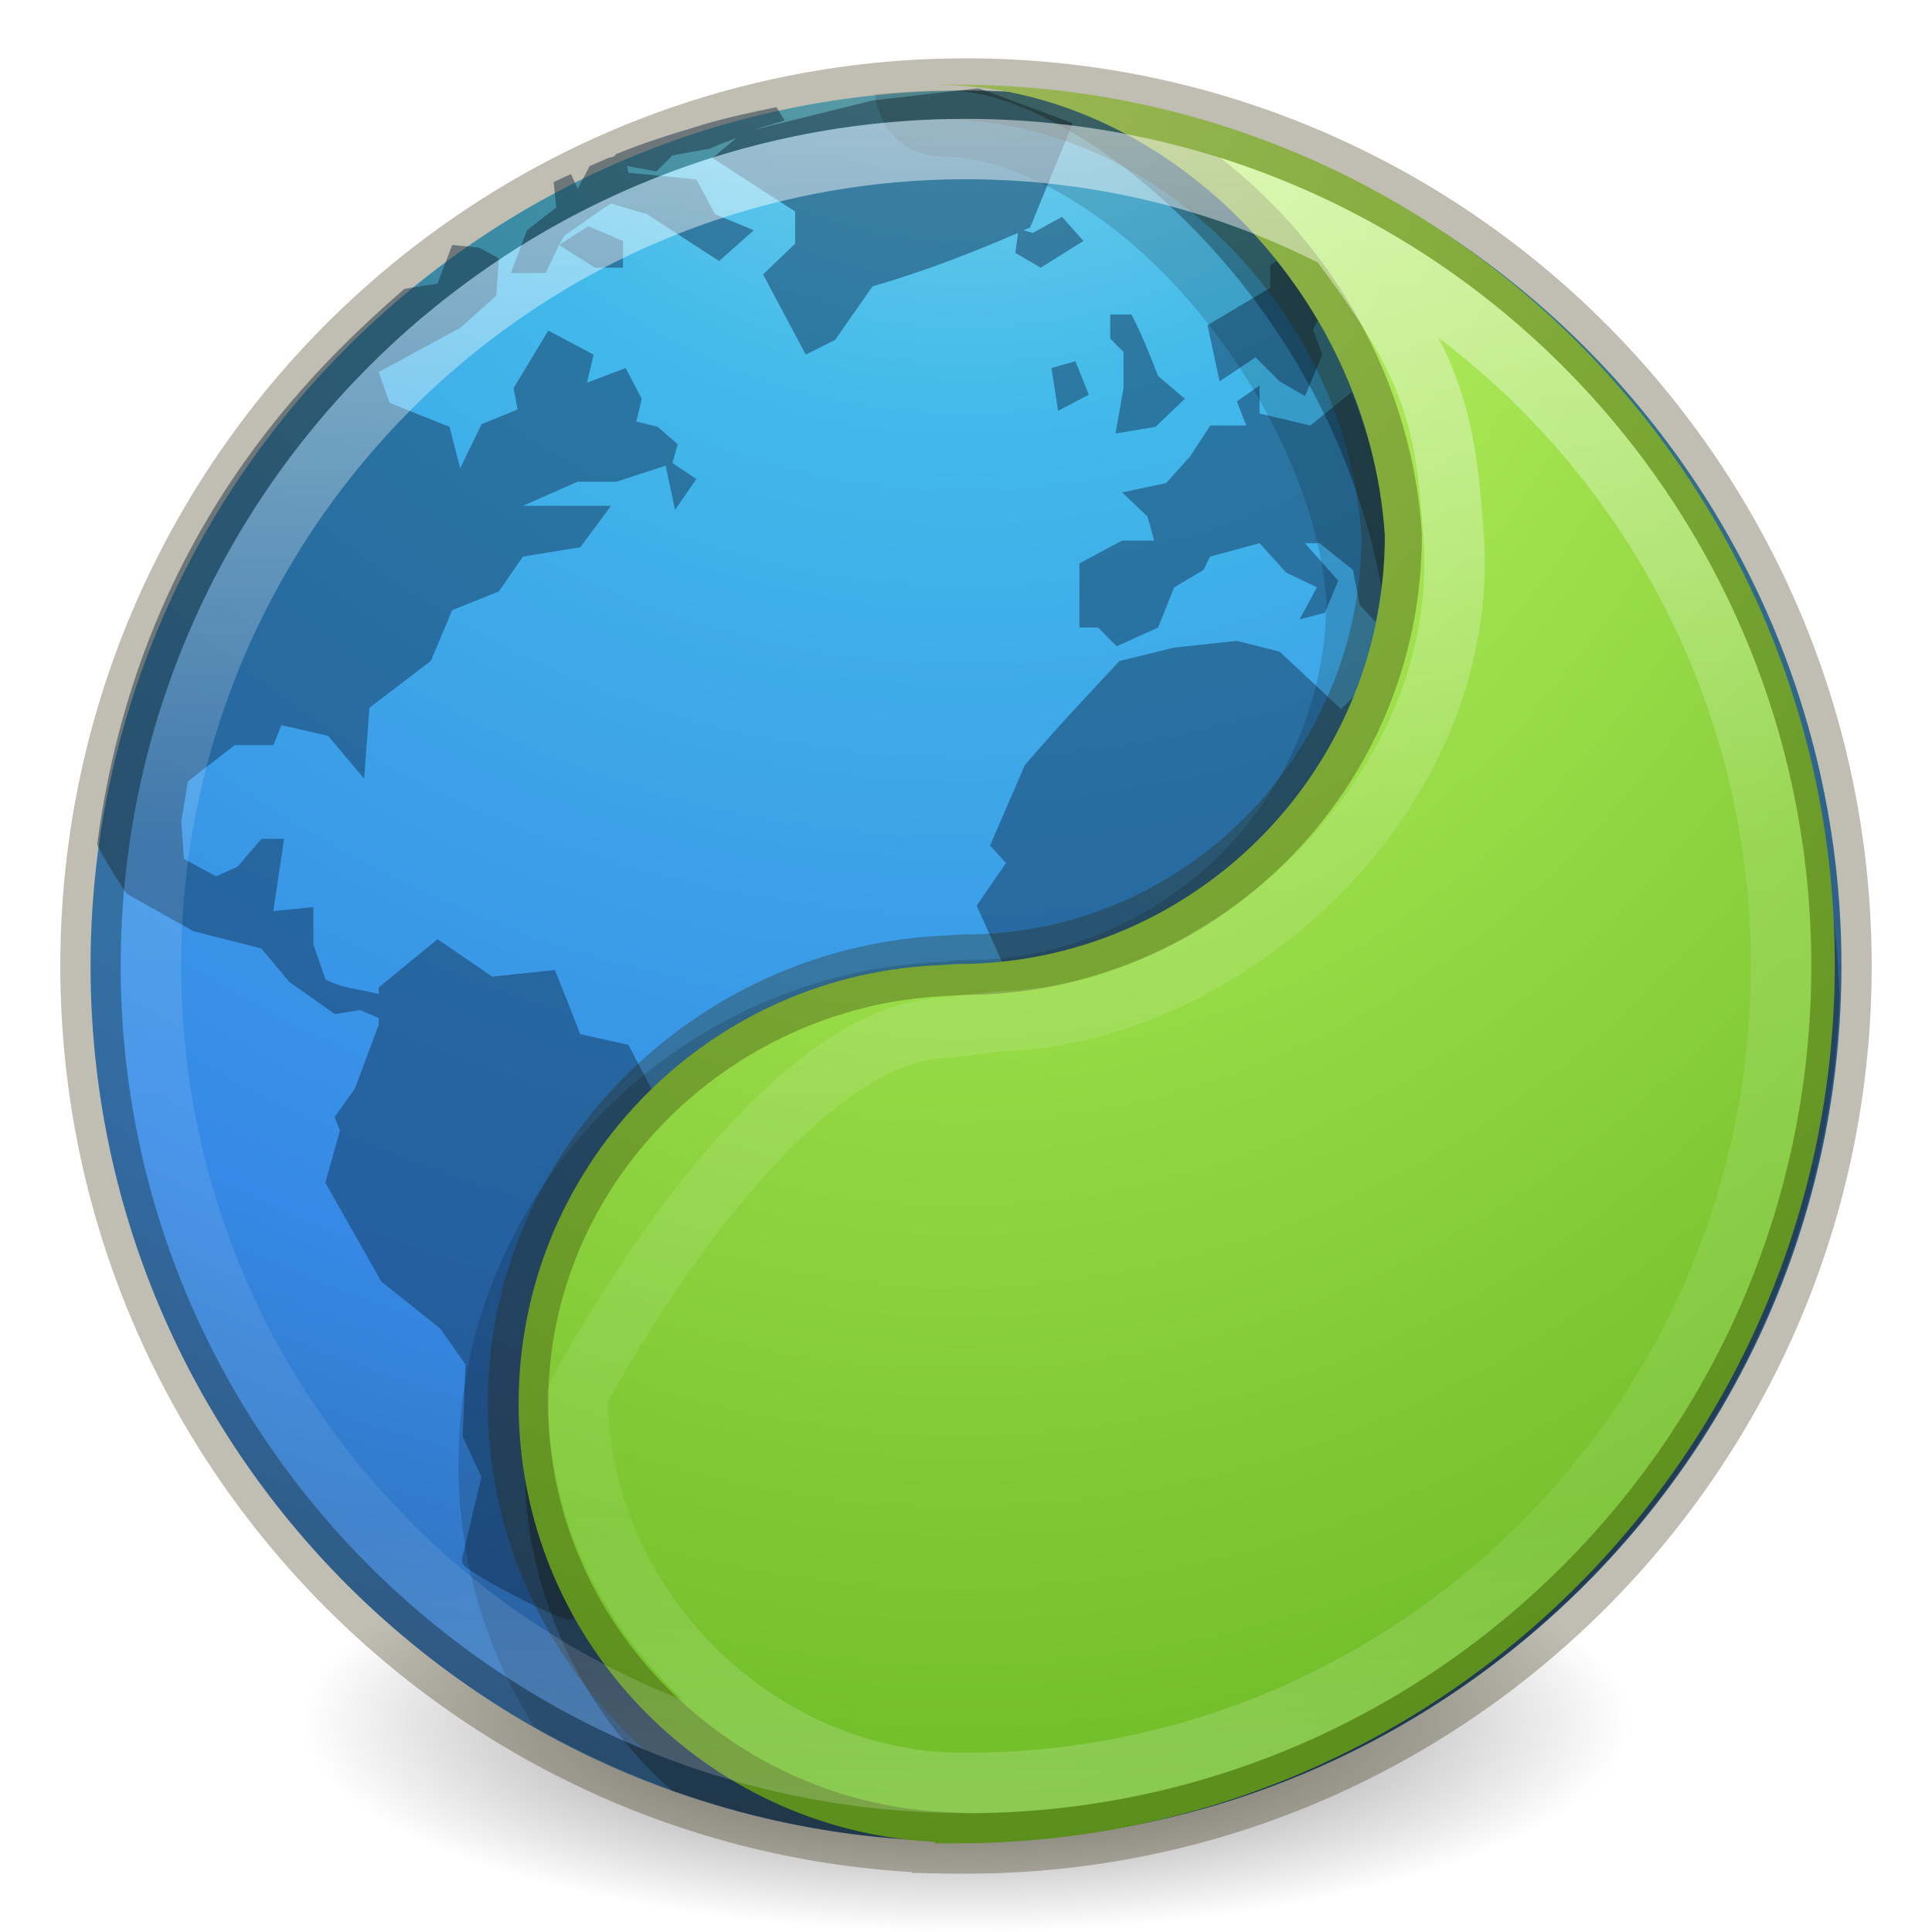
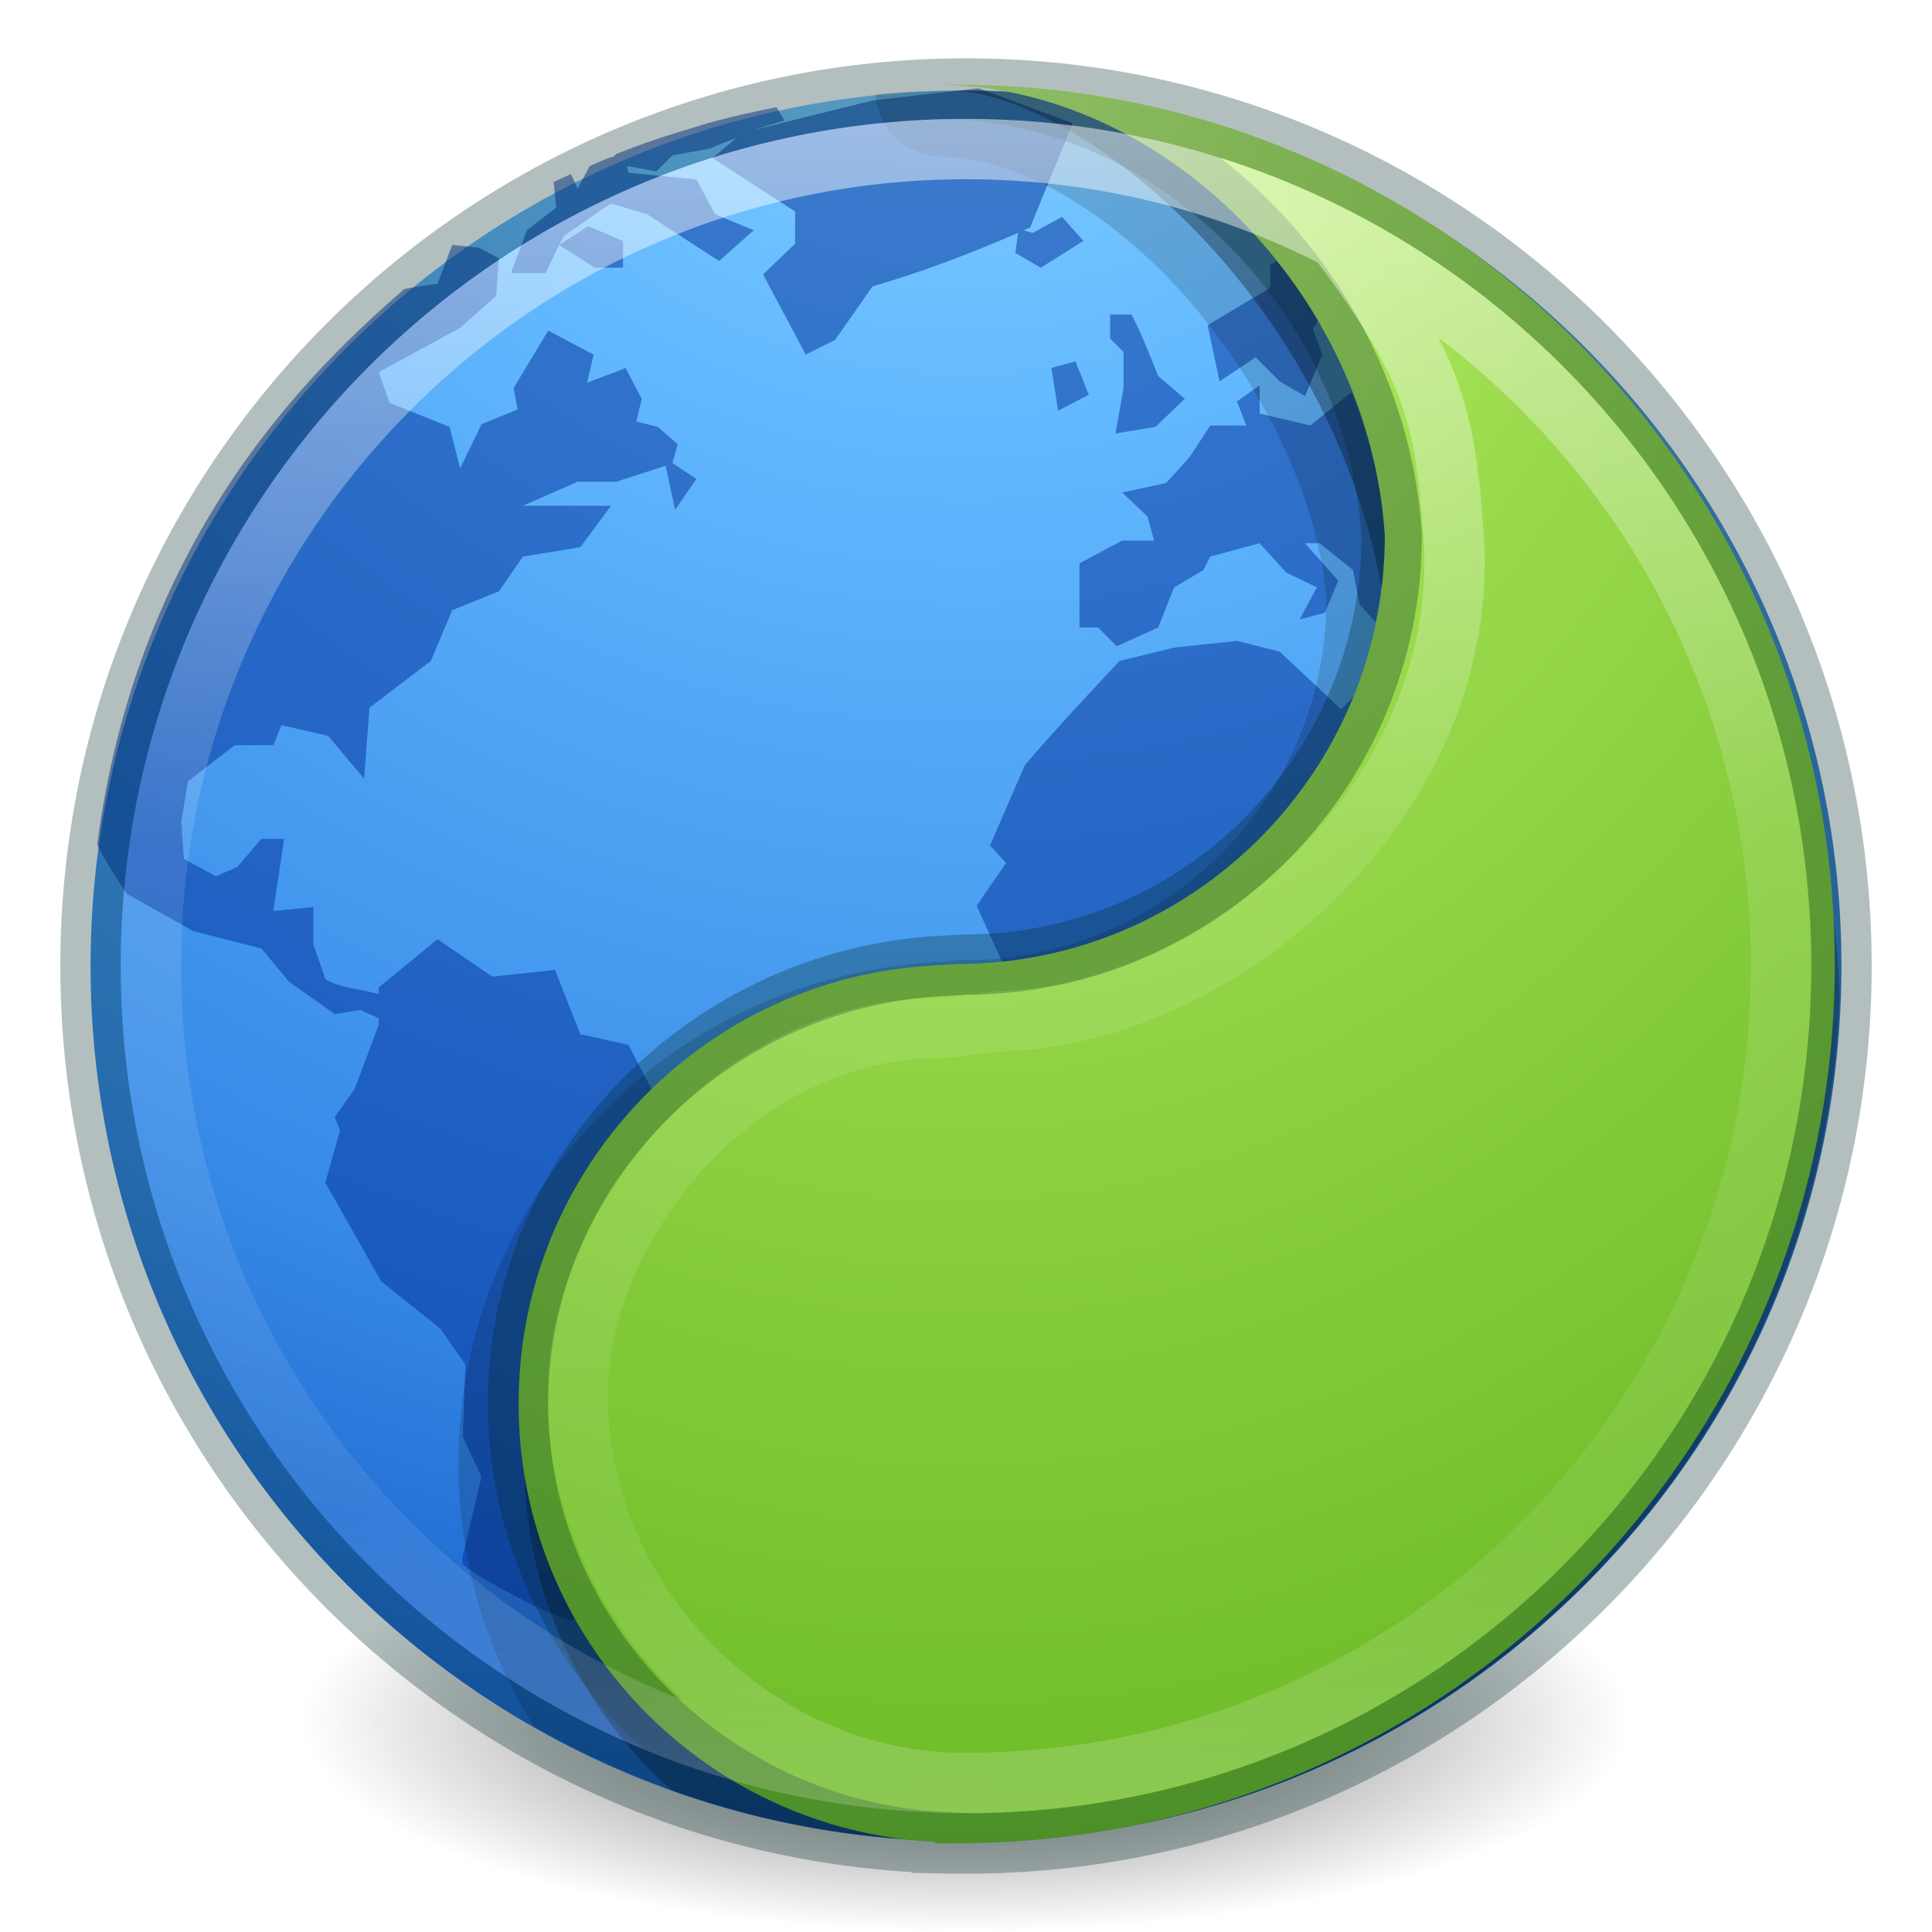
<svg xmlns="http://www.w3.org/2000/svg" xmlns:ns2="http://www.openswatchbook.org/uri/2009/osb" xmlns:xlink="http://www.w3.org/1999/xlink" version="1.1" width="32" height="32" id="svg4505">
  <defs id="defs4507">
    <linearGradient id="linearGradient3820-7-2-2">
      <stop id="stop3822-2-6-36" style="stop-color:#3d3d3d;stop-opacity:1" offset="0" />
      <stop id="stop3864-8-7-6" style="stop-color:#686868;stop-opacity:0.498" offset="0.5" />
      <stop id="stop3824-1-2-4" style="stop-color:#686868;stop-opacity:0" offset="1" />
    </linearGradient>
    <radialGradient cx="99.157" cy="186.171" r="62.769" fx="99.157" fy="186.171" id="radialGradient3043" xlink:href="#linearGradient3820-7-2-2" gradientUnits="userSpaceOnUse" gradientTransform="matrix(0.1752454,0,0,0.05575992,-1.37681,18.11914)" />
    <linearGradient id="linearGradient2867-449-88-871-390-598-476-591-434-148-57-177-3-8">
-       <stop id="stop3750-8-9" style="stop-color:#90dbec;stop-opacity:1" offset="0" />
-       <stop id="stop3752-3-2" style="stop-color:#42baea;stop-opacity:1" offset="0.262" />
+       <stop id="stop3750-8-9" style="stop-color:#8cd5ff;stop-opacity:1" offset="0" />
+       <stop id="stop3752-3-2" style="stop-color:#64baff;stop-opacity:1" offset="0.262" />
      <stop id="stop3754-7-2" style="stop-color:#3689e6;stop-opacity:1" offset="0.705" />
-       <stop id="stop3756-9-3" style="stop-color:#2b63a0;stop-opacity:1" offset="1" />
+       <stop id="stop3756-9-3" style="stop-color:#0d52bf;stop-opacity:1" offset="1" />
    </linearGradient>
    <radialGradient xlink:href="#linearGradient2867-449-88-871-390-598-476-591-434-148-57-177-3-8" id="radialGradient3146" gradientUnits="userSpaceOnUse" gradientTransform="matrix(0,1.767468,-1.869771,-4.8107771e-8,31.79921,-9.591063)" cx="3.972" cy="8.45" fx="3.972" fy="8.45" r="20" />
    <linearGradient id="linearGradient4806-9">
      <stop offset="0" style="stop-color:#ffffff;stop-opacity:1" id="stop4808-49" />
      <stop offset="0.424" style="stop-color:#ffffff;stop-opacity:0.235" id="stop4810-05" />
      <stop offset="0.821" style="stop-color:#ffffff;stop-opacity:0.157" id="stop4812-6" />
      <stop offset="1" style="stop-color:#ffffff;stop-opacity:0.392" id="stop4814-7" />
    </linearGradient>
    <linearGradient gradientTransform="matrix(1.119448,0,0,1.121996,-64.79741,-15.26655)" gradientUnits="userSpaceOnUse" xlink:href="#linearGradient4806-9" id="linearGradient4338-5-6" y2="40.496" x2="71.204" y1="15.369" x1="71.204" />
    <radialGradient gradientTransform="matrix(0,2.775765,-2.187696,-3.1515899e-8,34.37508,-2.076239)" gradientUnits="userSpaceOnUse" xlink:href="#linearGradient4223" id="radialGradient3126-7-25-24" fy="8.45" fx="0.667" r="20" cy="8.45" cx="-1.265" />
    <linearGradient id="linearGradient4526" ns2:paint="solid">
      <stop style="stop-color:#ffffff;stop-opacity:1;" offset="0" id="stop4528" />
    </linearGradient>
    <linearGradient id="linearGradient4223">
-       <stop offset="0" style="stop-color:#cdf87e;stop-opacity:1" id="stop4225" />
-       <stop offset="0.262" style="stop-color:#a2e34f;stop-opacity:1" id="stop4227" />
+       <stop offset="0" style="stop-color:#d1ff82;stop-opacity:1" id="stop4225" />
+       <stop offset="0.262" style="stop-color:#9bdb4d;stop-opacity:1" id="stop4227" />
      <stop offset="0.661" style="stop-color:#68b723;stop-opacity:1" id="stop4229" />
-       <stop offset="1" style="stop-color:#1d7e0d;stop-opacity:1" id="stop4231" />
+       <stop offset="1" style="stop-color:#3a9104;stop-opacity:1" id="stop4231" />
    </linearGradient>
  </defs>
  <path d="m 27,28.5 a 11,3.5 0 1 1 -22,0 11,3.5 0 1 1 22,0 z" id="path3818-0-2" style="fill:url(#radialGradient3043);fill-opacity:1;stroke:none" />
  <path d="M 16,1.5 C 7.999,1.5 1.5,7.999 1.5,16 1.5,24.001 7.999,30.5 16,30.5 24.001,30.5 30.5,24.001 30.5,16 30.5,7.999 24.001,1.5 16,1.5 z" id="path2555" style="color:#000000;fill:url(#radialGradient3146);fill-opacity:1;fill-rule:nonzero;stroke:none;stroke-width:1;marker:none;visibility:visible;display:inline;overflow:visible;enable-background:accumulate" />
-   <path d="m 16.177,1.465 -1.724,0.199 -1.967,0.487 c 0.166,-0.055 0.336,-0.102 0.508,-0.155 L 12.861,1.775 c -0.413,0.083 -0.816,0.172 -1.216,0.288 -0.02,0.006 -0.046,0.016 -0.066,0.022 -0.469,0.138 -0.923,0.284 -1.37,0.465 l -0.044,0.044 -0.088,0.022 C 9.974,2.66 9.868,2.705 9.767,2.75 L 9.568,3.127 9.457,2.883 c -0.092,0.043 -0.197,0.088 -0.287,0.133 l 0.044,0.421 -0.486,0.377 -0.265,0.709 0.575,0 0.221,-0.465 0.088,-0.155 C 9.603,3.73 9.859,3.536 10.12,3.371 l 0.597,0.177 c 0.396,0.255 0.797,0.521 1.194,0.775 L 12.485,3.814 11.844,3.548 11.535,2.972 10.408,2.861 l -0.022,-0.111 0.486,0.089 0.265,-0.266 0.619,-0.111 c 0.144,-0.066 0.297,-0.123 0.442,-0.177 l -0.398,0.332 1.37,0.886 0,0.532 -0.531,0.51 0.707,1.329 0.486,-0.244 0.619,-0.886 C 15.309,4.493 16.054,4.205 16.862,3.858 l -0.044,0.332 0.42,0.244 0.707,-0.443 -0.354,-0.399 -0.486,0.266 -0.155,-0.044 c 0.035,-0.015 0.075,-0.029 0.111,-0.044 l 0.707,-1.728 -1.547,-0.576 c -0.02,-4.375e-4 -0.024,3.581e-4 -0.044,0 z m -6.919,2.592 0.597,0.377 0.464,0 0,-0.443 L 9.744,3.747 Z m -1.768,0 -0.243,0.642 c 0,0 -0.439,0.062 -0.553,0.089 -1.455,1.271 -4.401,4.015 -5.084,9.194 0.027,0.12 0.486,0.82 0.486,0.82 l 1.105,0.62 1.127,0.288 0.464,0.554 0.752,0.532 0.42,-0.066 0.309,0.133 0,0.111 -0.398,1.063 -0.332,0.465 0.088,0.222 -0.243,0.864 0.928,1.639 0.973,0.775 0.42,0.598 -0.044,1.196 0.309,0.665 -0.309,1.307 c -0.005,0.016 -0.02,0.068 0,0.133 0.041,0.131 1.707,1.005 1.813,0.931 0.026,-0.019 0.021,-0.027 0.044,-0.044 -0.588,-1.049 -0.928,-2.255 -0.928,-3.545 0,-2.042 0.856,-3.865 2.21,-5.184 L 10.408,17.306 9.612,17.129 9.192,16.065 8.153,16.176 7.247,15.556 l -0.973,0.798 0,0.111 C 5.985,16.385 5.647,16.37 5.39,16.22 l -0.199,-0.576 0,-0.62 -0.663,0.066 c 0.053,-0.398 0.123,-0.798 0.177,-1.196 l -0.376,0 -0.398,0.465 -0.354,0.155 -0.531,-0.288 -0.044,-0.62 0.111,-0.665 0.774,-0.598 0.641,0 L 4.66,12.011 5.434,12.188 6.031,12.897 6.119,11.723 7.136,10.947 7.49,10.106 8.263,9.795 8.661,9.219 9.612,9.064 10.12,8.378 l -1.459,0 0.906,-0.399 0.641,0 0.818,-0.266 0.155,0.731 L 11.535,7.934 11.137,7.669 11.225,7.358 10.894,7.07 10.54,6.982 10.629,6.605 10.363,6.096 9.722,6.339 9.833,5.874 9.081,5.475 8.507,6.428 8.573,6.782 7.976,7.026 7.622,7.757 7.446,7.07 6.451,6.672 6.274,6.162 7.622,5.431 8.219,4.899 8.263,4.279 7.932,4.102 Z m 13.661,0.266 -0.111,0.066 0,0.377 -1.039,0.62 0.199,0.931 0.597,-0.399 0.398,0.399 0.42,0.244 0.287,-0.687 -0.155,-0.421 0.088,-0.155 C 21.631,4.95 21.4,4.636 21.15,4.323 Z m -2.763,0.886 0,0.399 0.221,0.222 0,0.598 -0.133,0.753 0.663,-0.111 0.486,-0.465 -0.442,-0.377 C 19.043,5.876 18.916,5.548 18.741,5.209 Z m -0.575,0.775 -0.398,0.111 0.111,0.709 0.508,-0.266 z m 3.05,0.399 -0.376,0.266 0.155,0.399 -0.597,0 -0.332,0.51 -0.398,0.443 -0.729,0.155 0.42,0.399 0.111,0.399 -0.531,0 -0.707,0.377 0,1.063 0.309,0 0.309,0.31 0.685,-0.31 0.265,-0.665 0.486,-0.288 0.111,-0.222 0.818,-0.222 0.442,0.487 0.508,0.244 -0.287,0.532 0.42,-0.111 0.221,-0.532 -0.553,-0.62 0.243,0 0.553,0.443 0.111,0.576 0.265,0.288 C 22.881,9.843 22.941,9.354 22.941,8.865 22.888,8.034 22.685,7.249 22.388,6.494 l -0.685,0.554 -0.84,-0.199 z m -0.376,4.232 -1.039,0.111 -0.906,0.222 c -0.521,0.56 -1.076,1.147 -1.569,1.728 l -0.575,1.329 0.265,0.288 -0.486,0.709 0.42,0.931 c 2.647,-0.278 4.875,-2.026 5.836,-4.409 l -0.221,0.222 -1.017,-0.953 z" id="path6534-2" style="color:#000000;display:inline;overflow:visible;visibility:visible;opacity:0.5;fill:#13355a;fill-opacity:1;fill-rule:nonzero;stroke:none;stroke-width:1;marker:none;enable-background:accumulate" />
+   <path d="m 16.177,1.465 -1.724,0.199 -1.967,0.487 c 0.166,-0.055 0.336,-0.102 0.508,-0.155 L 12.861,1.775 c -0.413,0.083 -0.816,0.172 -1.216,0.288 -0.02,0.006 -0.046,0.016 -0.066,0.022 -0.469,0.138 -0.923,0.284 -1.37,0.465 l -0.044,0.044 -0.088,0.022 C 9.974,2.66 9.868,2.705 9.767,2.75 L 9.568,3.127 9.457,2.883 c -0.092,0.043 -0.197,0.088 -0.287,0.133 l 0.044,0.421 -0.486,0.377 -0.265,0.709 0.575,0 0.221,-0.465 0.088,-0.155 C 9.603,3.73 9.859,3.536 10.12,3.371 l 0.597,0.177 c 0.396,0.255 0.797,0.521 1.194,0.775 L 12.485,3.814 11.844,3.548 11.535,2.972 10.408,2.861 l -0.022,-0.111 0.486,0.089 0.265,-0.266 0.619,-0.111 c 0.144,-0.066 0.297,-0.123 0.442,-0.177 l -0.398,0.332 1.37,0.886 0,0.532 -0.531,0.51 0.707,1.329 0.486,-0.244 0.619,-0.886 C 15.309,4.493 16.054,4.205 16.862,3.858 l -0.044,0.332 0.42,0.244 0.707,-0.443 -0.354,-0.399 -0.486,0.266 -0.155,-0.044 c 0.035,-0.015 0.075,-0.029 0.111,-0.044 l 0.707,-1.728 -1.547,-0.576 c -0.02,-4.375e-4 -0.024,3.581e-4 -0.044,0 z m -6.919,2.592 0.597,0.377 0.464,0 0,-0.443 L 9.744,3.747 Z m -1.768,0 -0.243,0.642 c 0,0 -0.439,0.062 -0.553,0.089 -1.455,1.271 -4.401,4.015 -5.084,9.194 0.027,0.12 0.486,0.82 0.486,0.82 l 1.105,0.62 1.127,0.288 0.464,0.554 0.752,0.532 0.42,-0.066 0.309,0.133 0,0.111 -0.398,1.063 -0.332,0.465 0.088,0.222 -0.243,0.864 0.928,1.639 0.973,0.775 0.42,0.598 -0.044,1.196 0.309,0.665 -0.309,1.307 c -0.005,0.016 -0.02,0.068 0,0.133 0.041,0.131 1.707,1.005 1.813,0.931 0.026,-0.019 0.021,-0.027 0.044,-0.044 -0.588,-1.049 -0.928,-2.255 -0.928,-3.545 0,-2.042 0.856,-3.865 2.21,-5.184 L 10.408,17.306 9.612,17.129 9.192,16.065 8.153,16.176 7.247,15.556 l -0.973,0.798 0,0.111 C 5.985,16.385 5.647,16.37 5.39,16.22 l -0.199,-0.576 0,-0.62 -0.663,0.066 c 0.053,-0.398 0.123,-0.798 0.177,-1.196 l -0.376,0 -0.398,0.465 -0.354,0.155 -0.531,-0.288 -0.044,-0.62 0.111,-0.665 0.774,-0.598 0.641,0 L 4.66,12.011 5.434,12.188 6.031,12.897 6.119,11.723 7.136,10.947 7.49,10.106 8.263,9.795 8.661,9.219 9.612,9.064 10.12,8.378 l -1.459,0 0.906,-0.399 0.641,0 0.818,-0.266 0.155,0.731 L 11.535,7.934 11.137,7.669 11.225,7.358 10.894,7.07 10.54,6.982 10.629,6.605 10.363,6.096 9.722,6.339 9.833,5.874 9.081,5.475 8.507,6.428 8.573,6.782 7.976,7.026 7.622,7.757 7.446,7.07 6.451,6.672 6.274,6.162 7.622,5.431 8.219,4.899 8.263,4.279 7.932,4.102 Z m 13.661,0.266 -0.111,0.066 0,0.377 -1.039,0.62 0.199,0.931 0.597,-0.399 0.398,0.399 0.42,0.244 0.287,-0.687 -0.155,-0.421 0.088,-0.155 C 21.631,4.95 21.4,4.636 21.15,4.323 Z m -2.763,0.886 0,0.399 0.221,0.222 0,0.598 -0.133,0.753 0.663,-0.111 0.486,-0.465 -0.442,-0.377 C 19.043,5.876 18.916,5.548 18.741,5.209 Z m -0.575,0.775 -0.398,0.111 0.111,0.709 0.508,-0.266 z m 3.05,0.399 -0.376,0.266 0.155,0.399 -0.597,0 -0.332,0.51 -0.398,0.443 -0.729,0.155 0.42,0.399 0.111,0.399 -0.531,0 -0.707,0.377 0,1.063 0.309,0 0.309,0.31 0.685,-0.31 0.265,-0.665 0.486,-0.288 0.111,-0.222 0.818,-0.222 0.442,0.487 0.508,0.244 -0.287,0.532 0.42,-0.111 0.221,-0.532 -0.553,-0.62 0.243,0 0.553,0.443 0.111,0.576 0.265,0.288 C 22.881,9.843 22.941,9.354 22.941,8.865 22.888,8.034 22.685,7.249 22.388,6.494 l -0.685,0.554 -0.84,-0.199 z m -0.376,4.232 -1.039,0.111 -0.906,0.222 c -0.521,0.56 -1.076,1.147 -1.569,1.728 l -0.575,1.329 0.265,0.288 -0.486,0.709 0.42,0.931 c 2.647,-0.278 4.875,-2.026 5.836,-4.409 l -0.221,0.222 -1.017,-0.953 z" id="path6534-2" style="color:#000000;display:inline;overflow:visible;visibility:visible;opacity:0.5;fill:#002e99;fill-opacity:1;fill-rule:nonzero;stroke:none;stroke-width:1;marker:none;enable-background:accumulate" />
  <g id="g4341" transform="translate(41.92724,-0.4539394)">
    <path style="color:#000000;display:inline;overflow:visible;visibility:visible;opacity:0.3;fill:#000000;fill-opacity:1;fill-rule:nonzero;stroke:none;stroke-width:1;marker:none;enable-background:accumulate" id="path2555-1-30-7" d="m -26.209,1.954 c 2.284,0 7.344,4.086 7.344,10.214 0,3.897 -3.187,5.286 -7.094,5.286 l -0.375,0.031 c -3.836,0.194 -6.906,3.344 -6.906,7.219 0,2.147 0.947,4.082 2.438,5.406 1.523,0.544 3.167,0.844 4.875,0.844 7.83,0 14.2,-6.235 14.469,-14 -0.264,-7.798 -6.632,-14.981 -14.469,-15 -0.011,0 -0.021,-2.3e-5 -0.031,0 -0.083,0 -0.167,0 -0.25,0 z" />
    <path style="color:#000000;display:inline;overflow:visible;visibility:visible;opacity:0.15;fill:#000000;fill-opacity:1;fill-rule:nonzero;stroke:none;stroke-width:1;marker:none;enable-background:accumulate" id="path4390" d="m -25.927,1.954 c -0.511,0 -1.003,0.011 -1.5,0.062 a 1.108,1.108 0 0 0 1.094,1.031 c 1.217,0 2.795,0.899 4.062,2.344 1.254,1.429 2.188,3.326 2.312,5 10e-4,0.019 -0.001,0.044 0,0.062 -0.034,3.264 -2.713,5.906 -6,5.906 a 1.108,1.108 0 0 0 -0.094,0 l -0.344,0.031 -0.031,0 c -4.396,0.239 -7.906,3.863 -7.906,8.312 0,1.601 0.458,3.09 1.25,4.344 2.115,1.207 4.55,1.906 7.156,1.906 8.001,0 14.5,-6.499 14.5,-14.5 0,-8.001 -6.499,-14.5 -14.5,-14.5 z" />
  </g>
  <path d="m 15.484,1.403 c 3.775,0 7.194,3.432 7.453,7.469 5e-6,3.915 -3.174,7.095 -7.08,7.095 l -0.373,0.023 c -3.836,0.195 -6.894,3.366 -6.894,7.259 0,3.892 3.058,7.063 6.894,7.259 l 0,0.023 c 0.124,0.003 0.247,0 0.373,0 8.018,0 14.533,-6.529 14.533,-14.564 0,-8.035 -6.515,-14.564 -14.533,-14.564 -0.125,0 -0.248,-0.003 -0.373,5.9e-6 z" id="path2555-1-1" style="color:#000000;display:inline;overflow:visible;visibility:visible;fill:url(#radialGradient3126-7-25-24);fill-opacity:1;fill-rule:nonzero;stroke:none;stroke-width:1;marker:none;enable-background:accumulate" />
-   <path d="m 15.602,1.477 c 3.775,0 7.19,3.351 7.449,7.388 5e-6,3.915 -3.167,7.112 -7.073,7.112 l -0.376,0.022 c -3.836,0.195 -7.022,3.352 -7.022,7.245 0,3.892 3.186,7.072 7.022,7.267 l 0,0.022 c 0.124,0.003 0.251,0 0.376,0 M 16,1.466 c -8.001,0 -14.501,6.514 -14.501,14.534 0,8.019 6.5,14.534 14.501,14.534 8.001,0 14.501,-6.514 14.501,-14.534 C 30.501,7.98 24.001,1.466 16,1.466 Z" id="path3871" style="color:#000000;display:inline;overflow:visible;visibility:visible;opacity:0.3;fill:none;stroke:#2b2200;stroke-width:1;marker:none;enable-background:accumulate" />
-   <path d="m 29.5,16 c 0,7.473 -6.044,13.531 -13.5,13.531 C 8.544,29.531 2.5,23.473 2.5,16 2.5,8.527 8.544,2.469 16,2.469 23.456,2.469 29.5,8.527 29.5,16 Z M 22.202,4.015 c 1.569,2.092 1.749,2.908 1.885,5.033 0.173,4.235 -3.828,7.733 -7.467,7.865 -0.341,0.027 -0.711,0.088 -1.031,0.113 -2.93,0.187 -6.021,6.064 -6.021,6.064 0,3.434 2.82,6.268 6.086,6.434" id="path4762-7" style="color:#000000;display:inline;overflow:visible;visibility:visible;opacity:0.5;fill:none;stroke:url(#linearGradient4338-5-6);stroke-width:1;stroke-linecap:round;stroke-linejoin:round;stroke-miterlimit:4;stroke-dasharray:none;stroke-dashoffset:0;stroke-opacity:1;marker:none;enable-background:accumulate" />
+   <path d="m 15.602,1.477 c 3.775,0 7.19,3.351 7.449,7.388 5e-6,3.915 -3.167,7.112 -7.073,7.112 l -0.376,0.022 c -3.836,0.195 -7.022,3.352 -7.022,7.245 0,3.892 3.186,7.072 7.022,7.267 l 0,0.022 c 0.124,0.003 0.251,0 0.376,0 M 16,1.466 c -8.001,0 -14.501,6.514 -14.501,14.534 0,8.019 6.5,14.534 14.501,14.534 8.001,0 14.501,-6.514 14.501,-14.534 C 30.501,7.98 24.001,1.466 16,1.466 Z" id="path3871" style="color:#000000;display:inline;overflow:visible;visibility:visible;opacity:0.3;fill:none;stroke:#002728;stroke-width:1;marker:none;enable-background:accumulate;stroke-opacity:1" />
+   <path d="m 29.5,16 c 0,7.473 -6.044,13.531 -13.5,13.531 C 8.544,29.531 2.5,23.473 2.5,16 2.5,8.527 8.544,2.469 16,2.469 23.456,2.469 29.5,8.527 29.5,16 Z M 22.202,4.015 c 1.569,2.092 1.749,2.908 1.885,5.033 0.173,4.235 -3.828,7.733 -7.467,7.865 -0.341,0.027 -0.711,0.088 -1.031,0.113 -3.49,0 -6.021,3.349 -6.021,6.064 0,3.434 2.82,6.268 6.086,6.434" id="path4762-7" style="color:#000000;display:inline;overflow:visible;visibility:visible;opacity:0.5;fill:none;stroke:url(#linearGradient4338-5-6);stroke-width:1;stroke-linecap:round;stroke-linejoin:round;stroke-miterlimit:4;stroke-dasharray:none;stroke-dashoffset:0;stroke-opacity:1;marker:none;enable-background:accumulate" />
</svg>
